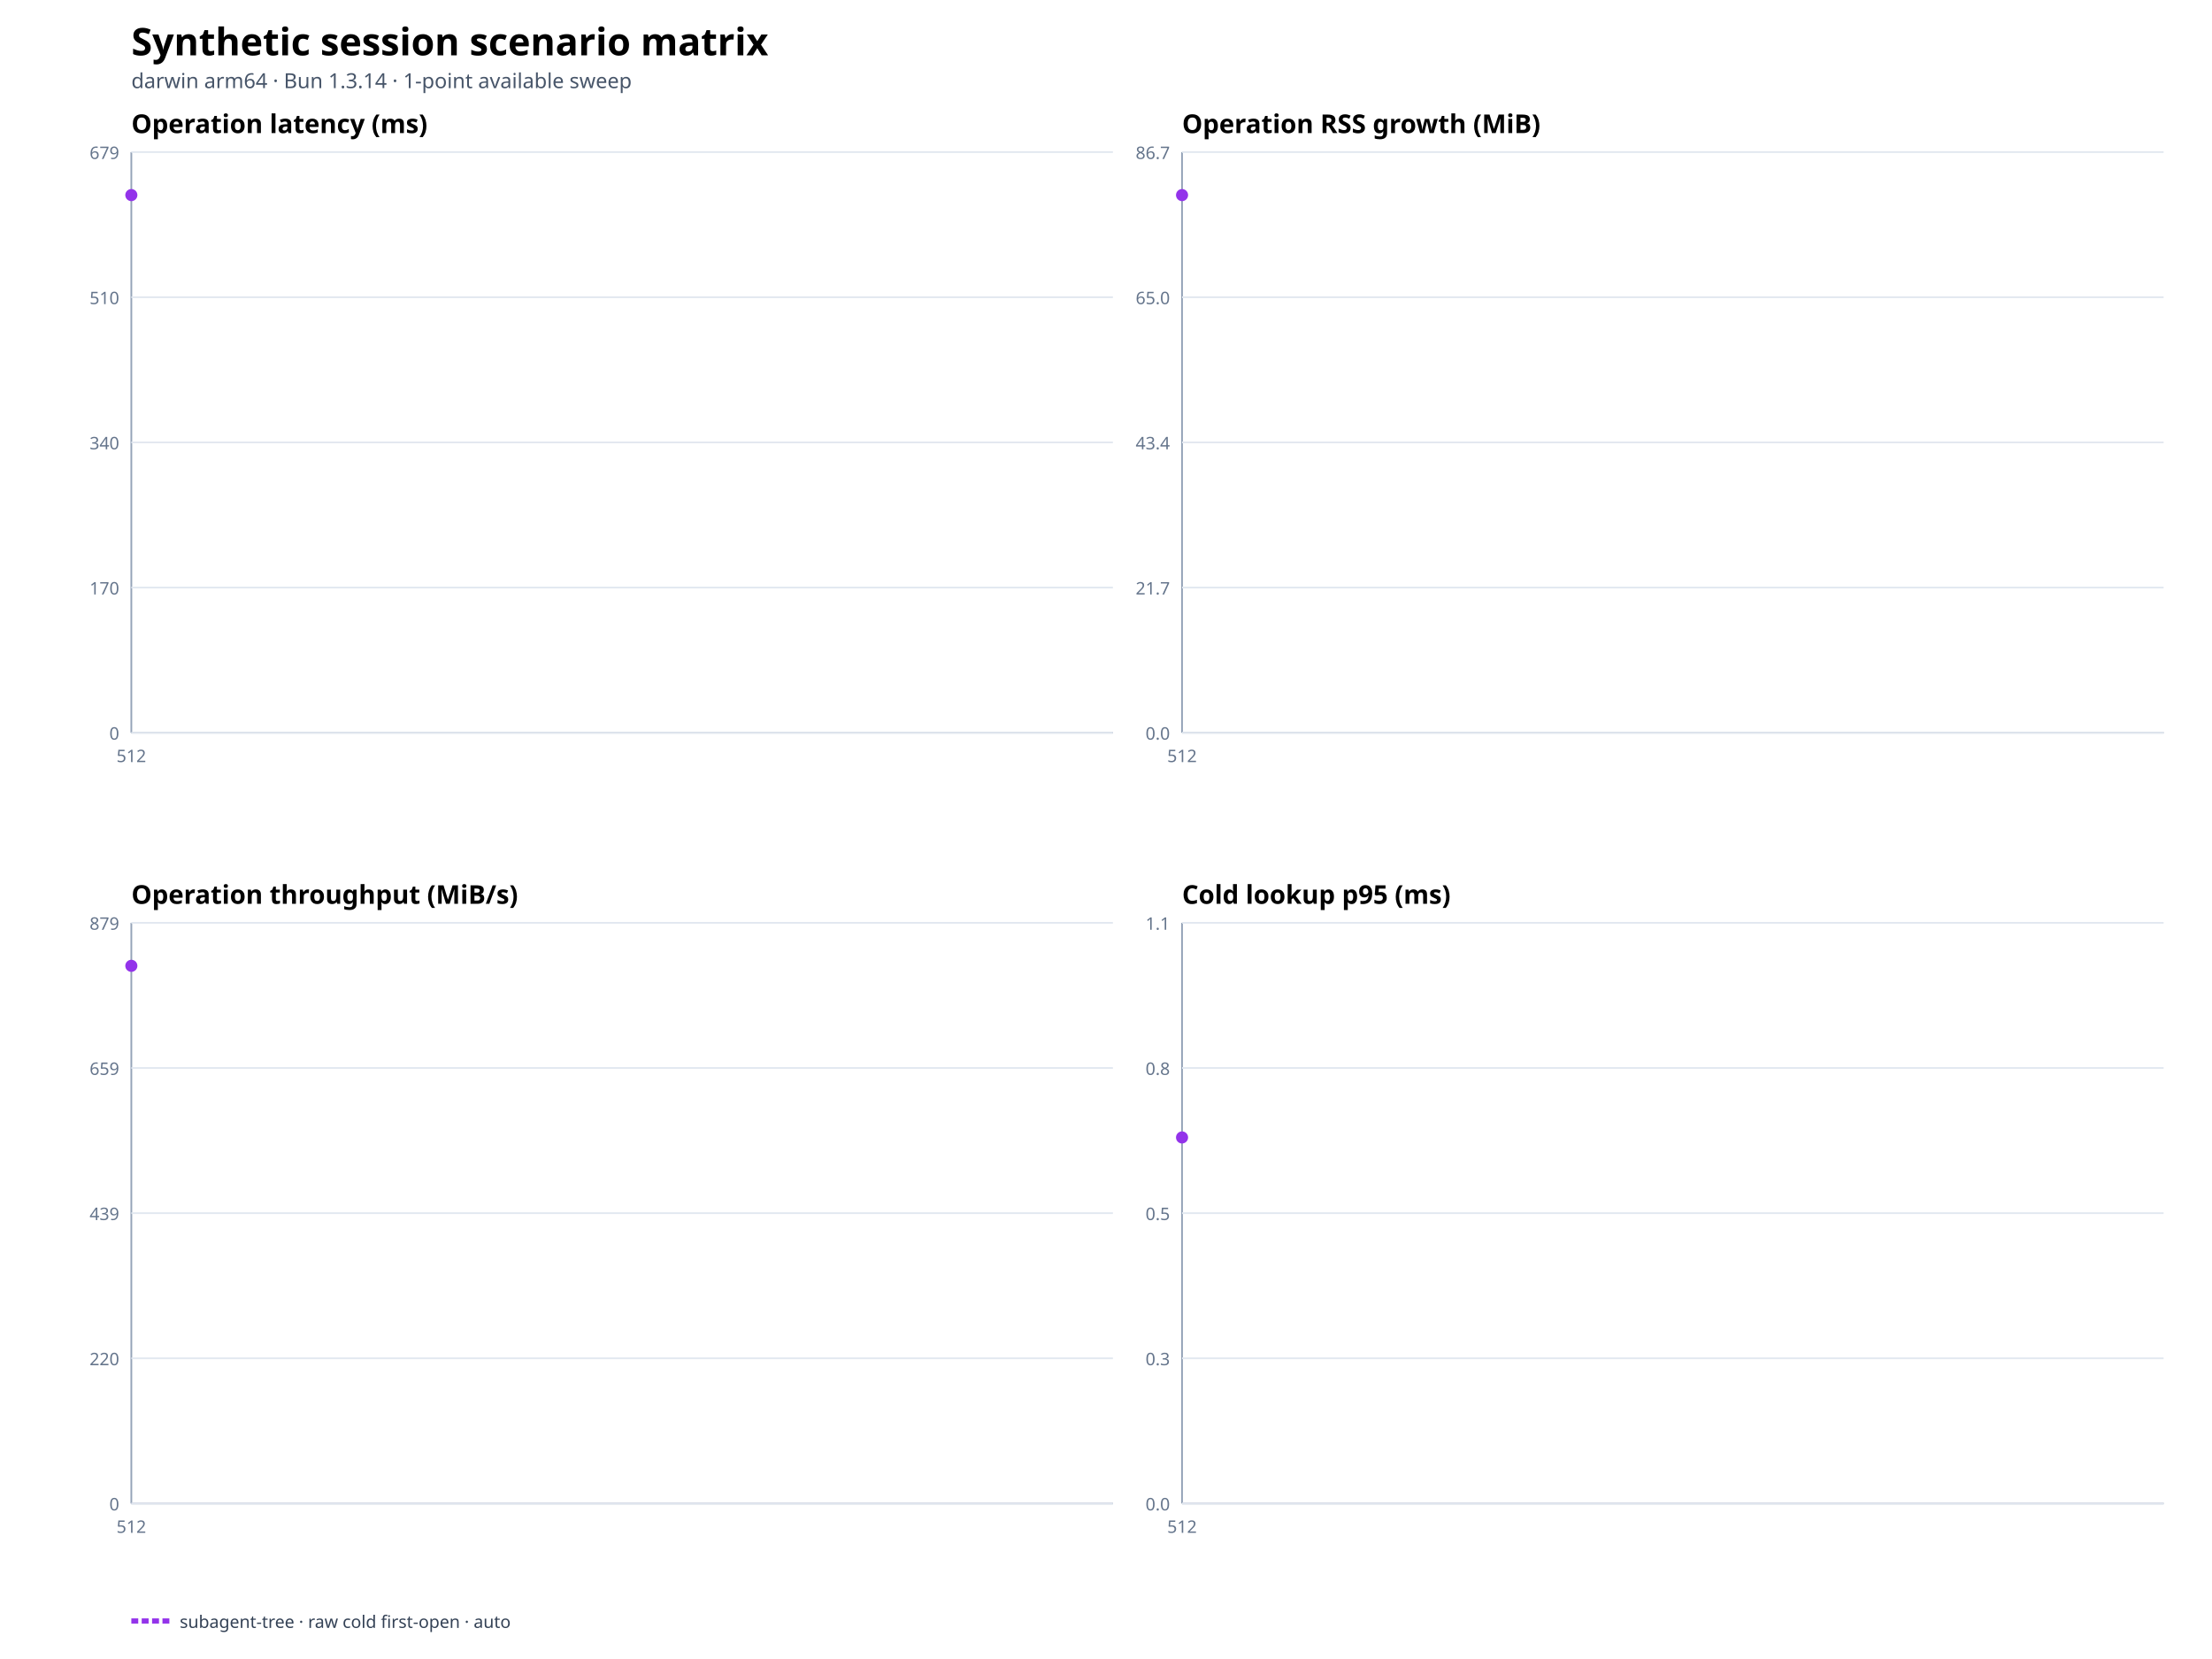
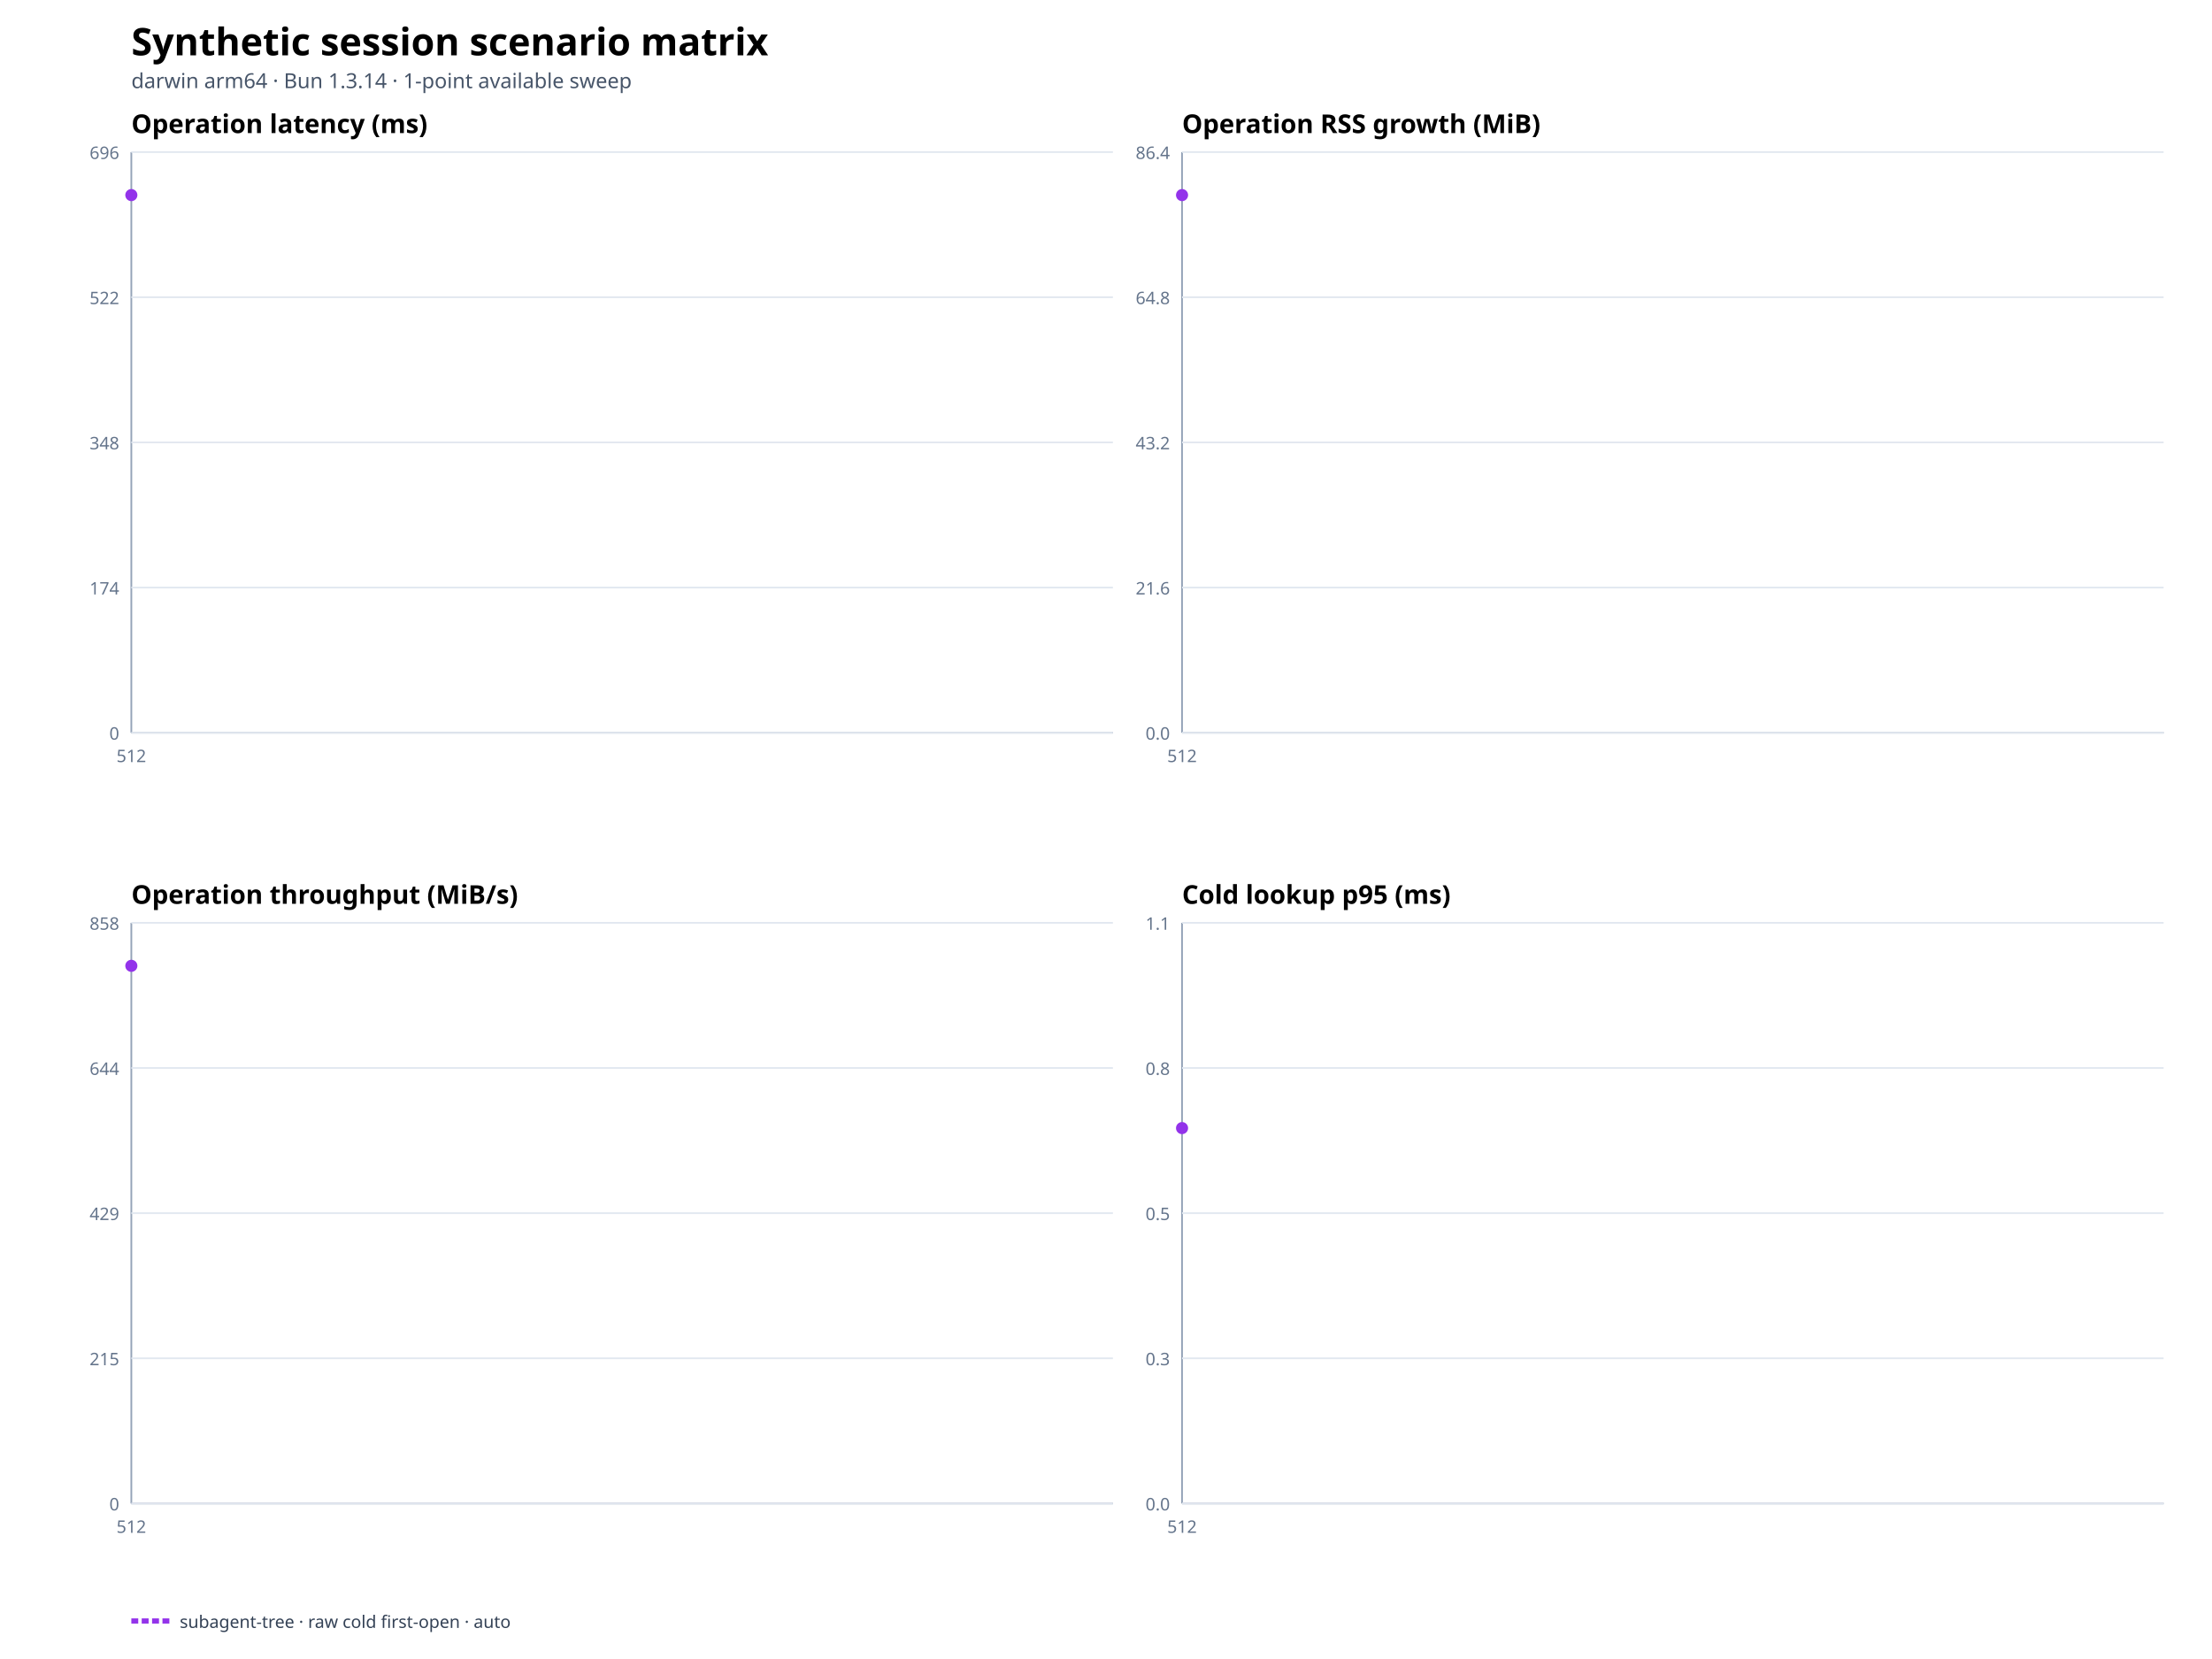
<svg xmlns="http://www.w3.org/2000/svg" width="1280" height="960" viewBox="0 0 1280 960">
  <rect width="100%" height="100%" fill="#ffffff" />
  <text x="76" y="32" font-family="system-ui,sans-serif" font-size="22" font-weight="700">Synthetic session scenario matrix</text>
  <text x="76" y="51" font-family="system-ui,sans-serif" font-size="12" fill="#475569">darwin arm64 · Bun 1.3.14 · 1-point available sweep</text>
  <text x="76" y="77" font-family="system-ui,sans-serif" font-size="15" font-weight="650">Operation latency (ms)</text>
  <line x1="76" y1="424" x2="644" y2="424" stroke="#94a3b8" />
  <line x1="76" y1="88" x2="76" y2="424" stroke="#94a3b8" />
  <line x1="76" y1="424" x2="644" y2="424" stroke="#e2e8f0" />
  <text x="69" y="428" text-anchor="end" font-family="system-ui,sans-serif" font-size="10" fill="#64748b">0</text>
  <line x1="76" y1="340" x2="644" y2="340" stroke="#e2e8f0" />
-   <text x="69" y="344" text-anchor="end" font-family="system-ui,sans-serif" font-size="10" fill="#64748b">170</text>
+   <text x="69" y="344" text-anchor="end" font-family="system-ui,sans-serif" font-size="10" fill="#64748b">174</text>
  <line x1="76" y1="256" x2="644" y2="256" stroke="#e2e8f0" />
-   <text x="69" y="260" text-anchor="end" font-family="system-ui,sans-serif" font-size="10" fill="#64748b">340</text>
+   <text x="69" y="260" text-anchor="end" font-family="system-ui,sans-serif" font-size="10" fill="#64748b">348</text>
  <line x1="76" y1="172" x2="644" y2="172" stroke="#e2e8f0" />
-   <text x="69" y="176" text-anchor="end" font-family="system-ui,sans-serif" font-size="10" fill="#64748b">510</text>
+   <text x="69" y="176" text-anchor="end" font-family="system-ui,sans-serif" font-size="10" fill="#64748b">522</text>
  <line x1="76" y1="88" x2="644" y2="88" stroke="#e2e8f0" />
-   <text x="69" y="92" text-anchor="end" font-family="system-ui,sans-serif" font-size="10" fill="#64748b">679</text>
+   <text x="69" y="92" text-anchor="end" font-family="system-ui,sans-serif" font-size="10" fill="#64748b">696</text>
  <text x="76" y="441" text-anchor="middle" font-family="system-ui,sans-serif" font-size="10" fill="#64748b">512</text>
  <circle cx="76" cy="112.889" r="3.5" fill="#9333ea" />
  <text x="684" y="77" font-family="system-ui,sans-serif" font-size="15" font-weight="650">Operation RSS growth (MiB)</text>
  <line x1="684" y1="424" x2="1252" y2="424" stroke="#94a3b8" />
  <line x1="684" y1="88" x2="684" y2="424" stroke="#94a3b8" />
  <line x1="684" y1="424" x2="1252" y2="424" stroke="#e2e8f0" />
  <text x="677" y="428" text-anchor="end" font-family="system-ui,sans-serif" font-size="10" fill="#64748b">0.0</text>
  <line x1="684" y1="340" x2="1252" y2="340" stroke="#e2e8f0" />
-   <text x="677" y="344" text-anchor="end" font-family="system-ui,sans-serif" font-size="10" fill="#64748b">21.7</text>
+   <text x="677" y="344" text-anchor="end" font-family="system-ui,sans-serif" font-size="10" fill="#64748b">21.6</text>
  <line x1="684" y1="256" x2="1252" y2="256" stroke="#e2e8f0" />
-   <text x="677" y="260" text-anchor="end" font-family="system-ui,sans-serif" font-size="10" fill="#64748b">43.4</text>
+   <text x="677" y="260" text-anchor="end" font-family="system-ui,sans-serif" font-size="10" fill="#64748b">43.2</text>
  <line x1="684" y1="172" x2="1252" y2="172" stroke="#e2e8f0" />
-   <text x="677" y="176" text-anchor="end" font-family="system-ui,sans-serif" font-size="10" fill="#64748b">65.0</text>
+   <text x="677" y="176" text-anchor="end" font-family="system-ui,sans-serif" font-size="10" fill="#64748b">64.8</text>
  <line x1="684" y1="88" x2="1252" y2="88" stroke="#e2e8f0" />
-   <text x="677" y="92" text-anchor="end" font-family="system-ui,sans-serif" font-size="10" fill="#64748b">86.7</text>
+   <text x="677" y="92" text-anchor="end" font-family="system-ui,sans-serif" font-size="10" fill="#64748b">86.4</text>
  <text x="684" y="441" text-anchor="middle" font-family="system-ui,sans-serif" font-size="10" fill="#64748b">512</text>
  <circle cx="684" cy="112.889" r="3.5" fill="#9333ea" />
  <text x="76" y="523" font-family="system-ui,sans-serif" font-size="15" font-weight="650">Operation throughput (MiB/s)</text>
  <line x1="76" y1="870" x2="644" y2="870" stroke="#94a3b8" />
  <line x1="76" y1="534" x2="76" y2="870" stroke="#94a3b8" />
  <line x1="76" y1="870" x2="644" y2="870" stroke="#e2e8f0" />
  <text x="69" y="874" text-anchor="end" font-family="system-ui,sans-serif" font-size="10" fill="#64748b">0</text>
  <line x1="76" y1="786" x2="644" y2="786" stroke="#e2e8f0" />
-   <text x="69" y="790" text-anchor="end" font-family="system-ui,sans-serif" font-size="10" fill="#64748b">220</text>
+   <text x="69" y="790" text-anchor="end" font-family="system-ui,sans-serif" font-size="10" fill="#64748b">215</text>
  <line x1="76" y1="702" x2="644" y2="702" stroke="#e2e8f0" />
-   <text x="69" y="706" text-anchor="end" font-family="system-ui,sans-serif" font-size="10" fill="#64748b">439</text>
+   <text x="69" y="706" text-anchor="end" font-family="system-ui,sans-serif" font-size="10" fill="#64748b">429</text>
  <line x1="76" y1="618" x2="644" y2="618" stroke="#e2e8f0" />
-   <text x="69" y="622" text-anchor="end" font-family="system-ui,sans-serif" font-size="10" fill="#64748b">659</text>
+   <text x="69" y="622" text-anchor="end" font-family="system-ui,sans-serif" font-size="10" fill="#64748b">644</text>
  <line x1="76" y1="534" x2="644" y2="534" stroke="#e2e8f0" />
-   <text x="69" y="538" text-anchor="end" font-family="system-ui,sans-serif" font-size="10" fill="#64748b">879</text>
+   <text x="69" y="538" text-anchor="end" font-family="system-ui,sans-serif" font-size="10" fill="#64748b">858</text>
  <text x="76" y="887" text-anchor="middle" font-family="system-ui,sans-serif" font-size="10" fill="#64748b">512</text>
  <circle cx="76" cy="558.889" r="3.5" fill="#9333ea" />
  <text x="684" y="523" font-family="system-ui,sans-serif" font-size="15" font-weight="650">Cold lookup p95 (ms)</text>
  <line x1="684" y1="870" x2="1252" y2="870" stroke="#94a3b8" />
  <line x1="684" y1="534" x2="684" y2="870" stroke="#94a3b8" />
  <line x1="684" y1="870" x2="1252" y2="870" stroke="#e2e8f0" />
  <text x="677" y="874" text-anchor="end" font-family="system-ui,sans-serif" font-size="10" fill="#64748b">0.0</text>
  <line x1="684" y1="786" x2="1252" y2="786" stroke="#e2e8f0" />
  <text x="677" y="790" text-anchor="end" font-family="system-ui,sans-serif" font-size="10" fill="#64748b">0.3</text>
  <line x1="684" y1="702" x2="1252" y2="702" stroke="#e2e8f0" />
  <text x="677" y="706" text-anchor="end" font-family="system-ui,sans-serif" font-size="10" fill="#64748b">0.5</text>
  <line x1="684" y1="618" x2="1252" y2="618" stroke="#e2e8f0" />
  <text x="677" y="622" text-anchor="end" font-family="system-ui,sans-serif" font-size="10" fill="#64748b">0.8</text>
  <line x1="684" y1="534" x2="1252" y2="534" stroke="#e2e8f0" />
  <text x="677" y="538" text-anchor="end" font-family="system-ui,sans-serif" font-size="10" fill="#64748b">1.1</text>
  <text x="684" y="887" text-anchor="middle" font-family="system-ui,sans-serif" font-size="10" fill="#64748b">512</text>
-   <circle cx="684" cy="658.198" r="3.5" fill="#9333ea" />
+   <circle cx="684" cy="652.792" r="3.5" fill="#9333ea" />
  <line x1="76" y1="938" x2="98" y2="938" stroke="#9333ea" stroke-width="3" stroke-dasharray="4 2" />
  <text x="104" y="942" font-family="system-ui,sans-serif" font-size="10" fill="#334155">subagent-tree · raw cold first-open · auto</text>
</svg>
